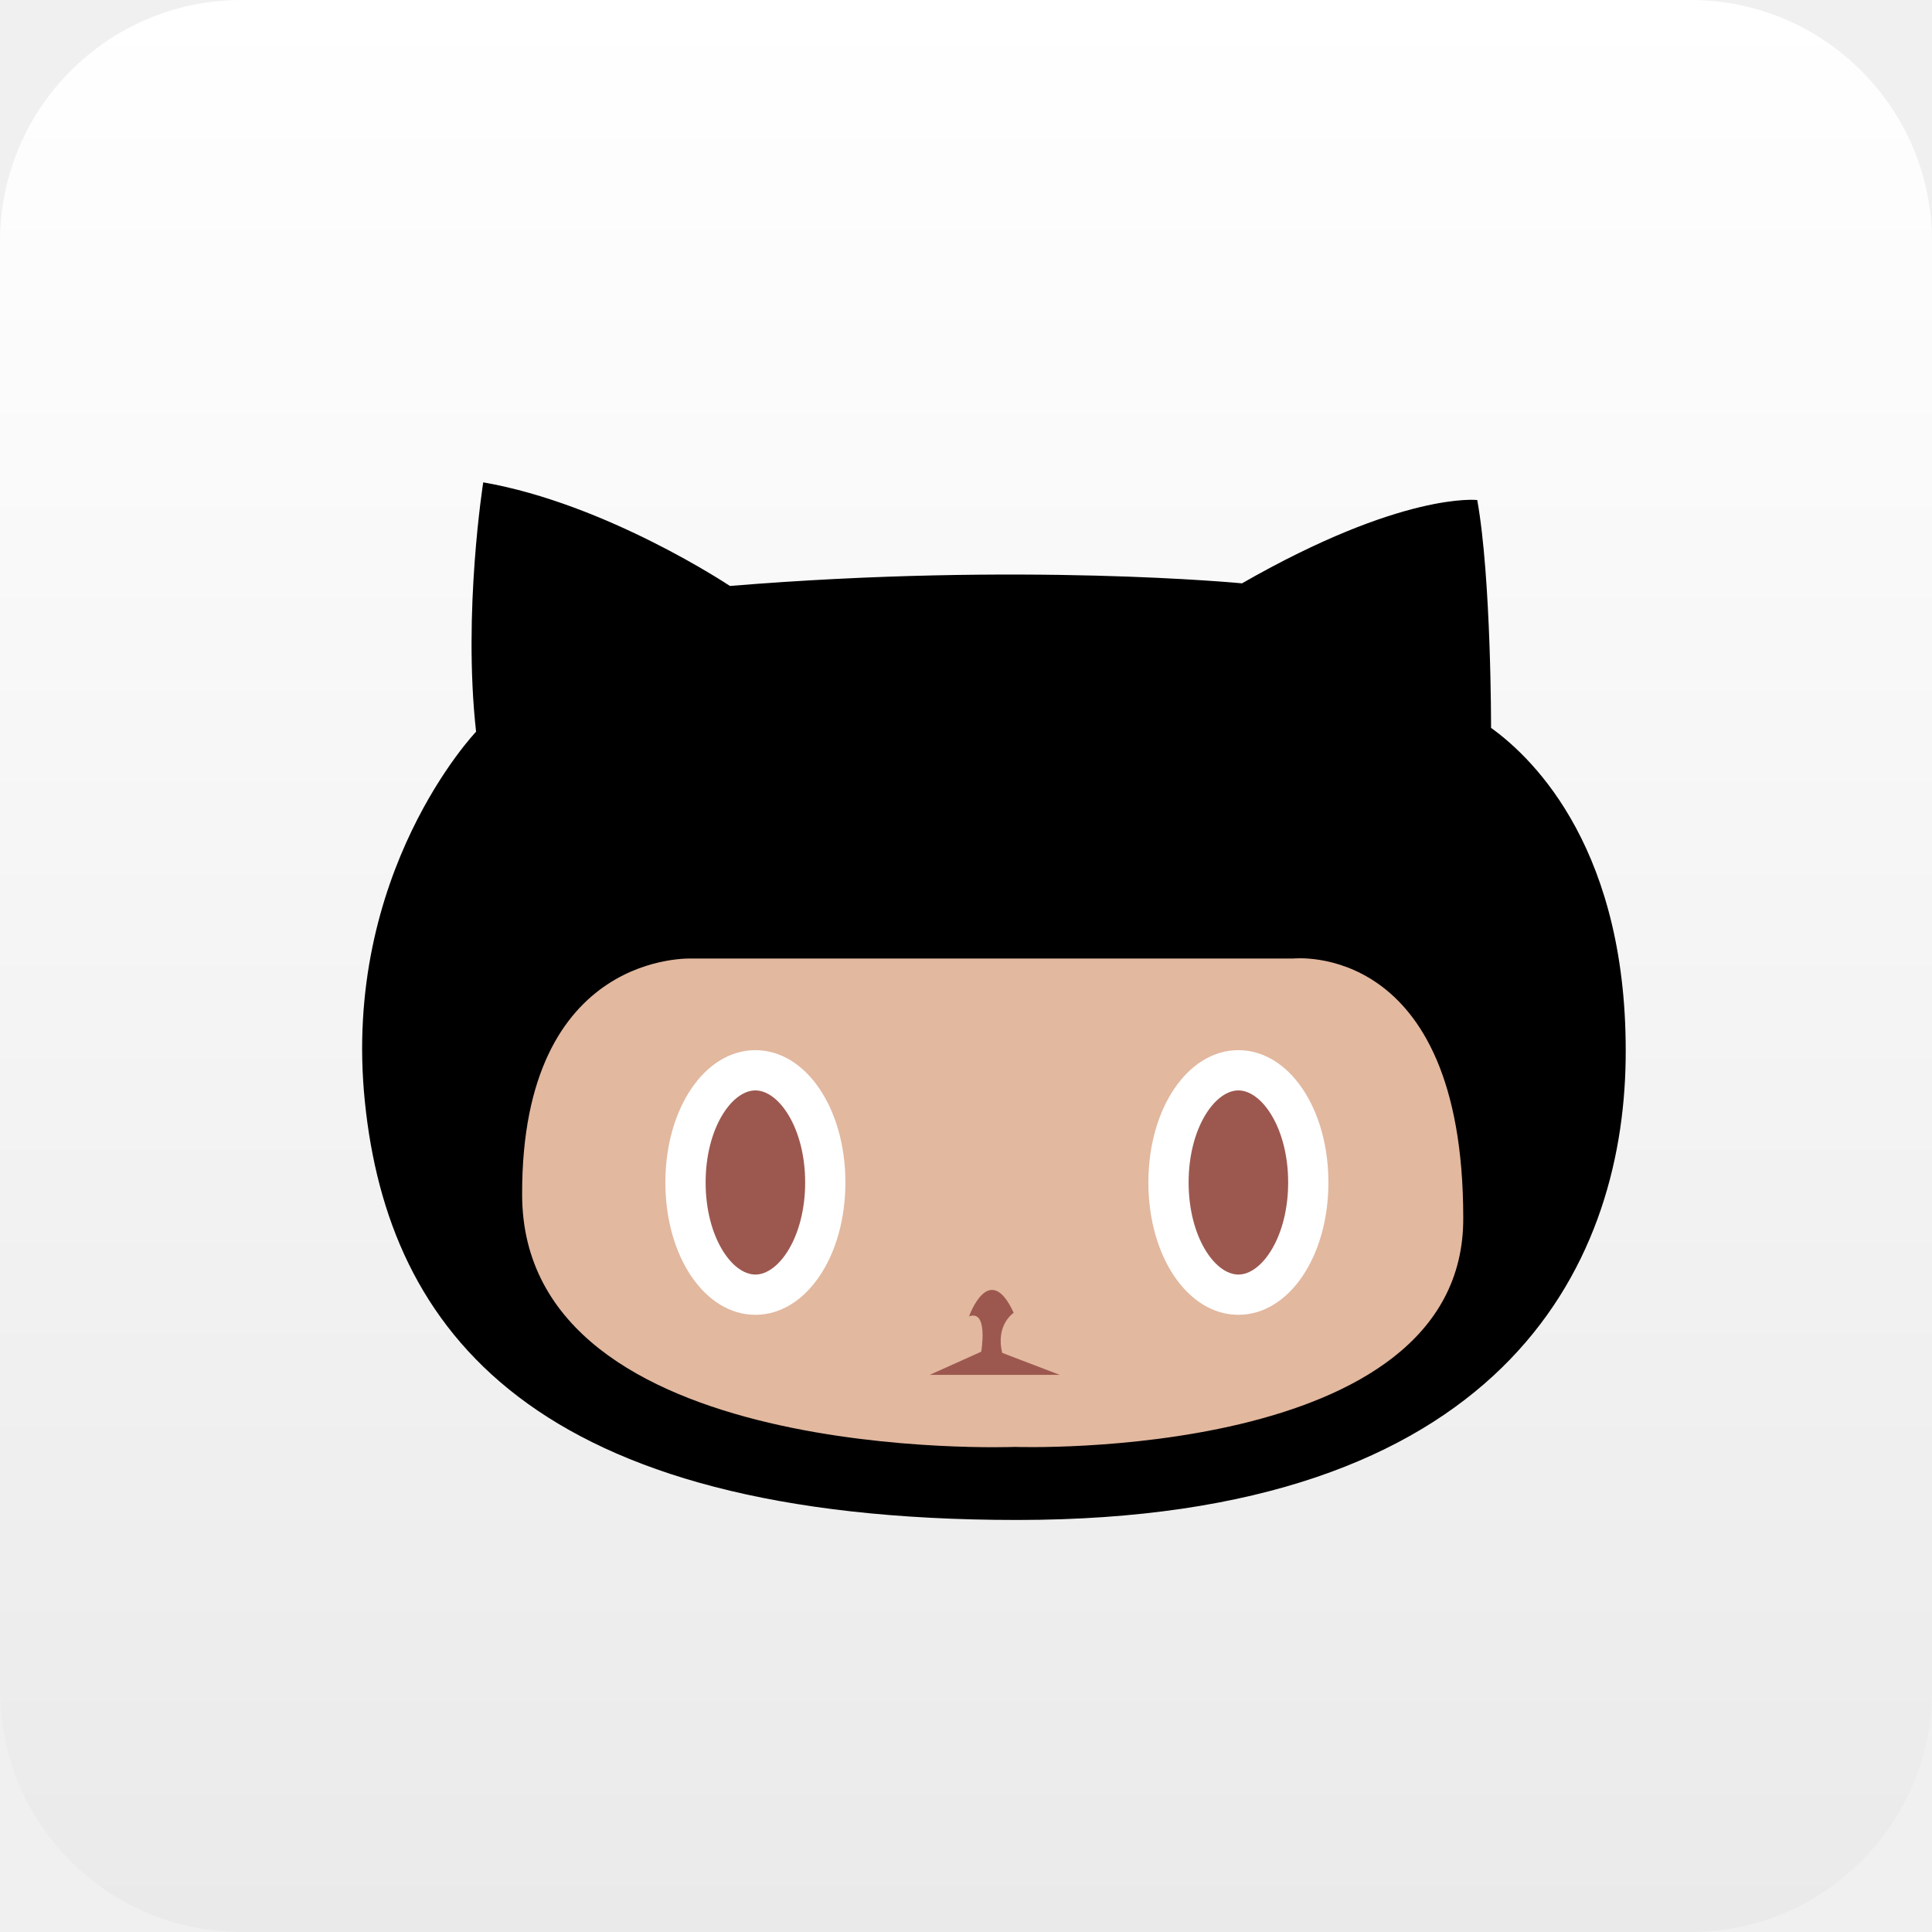
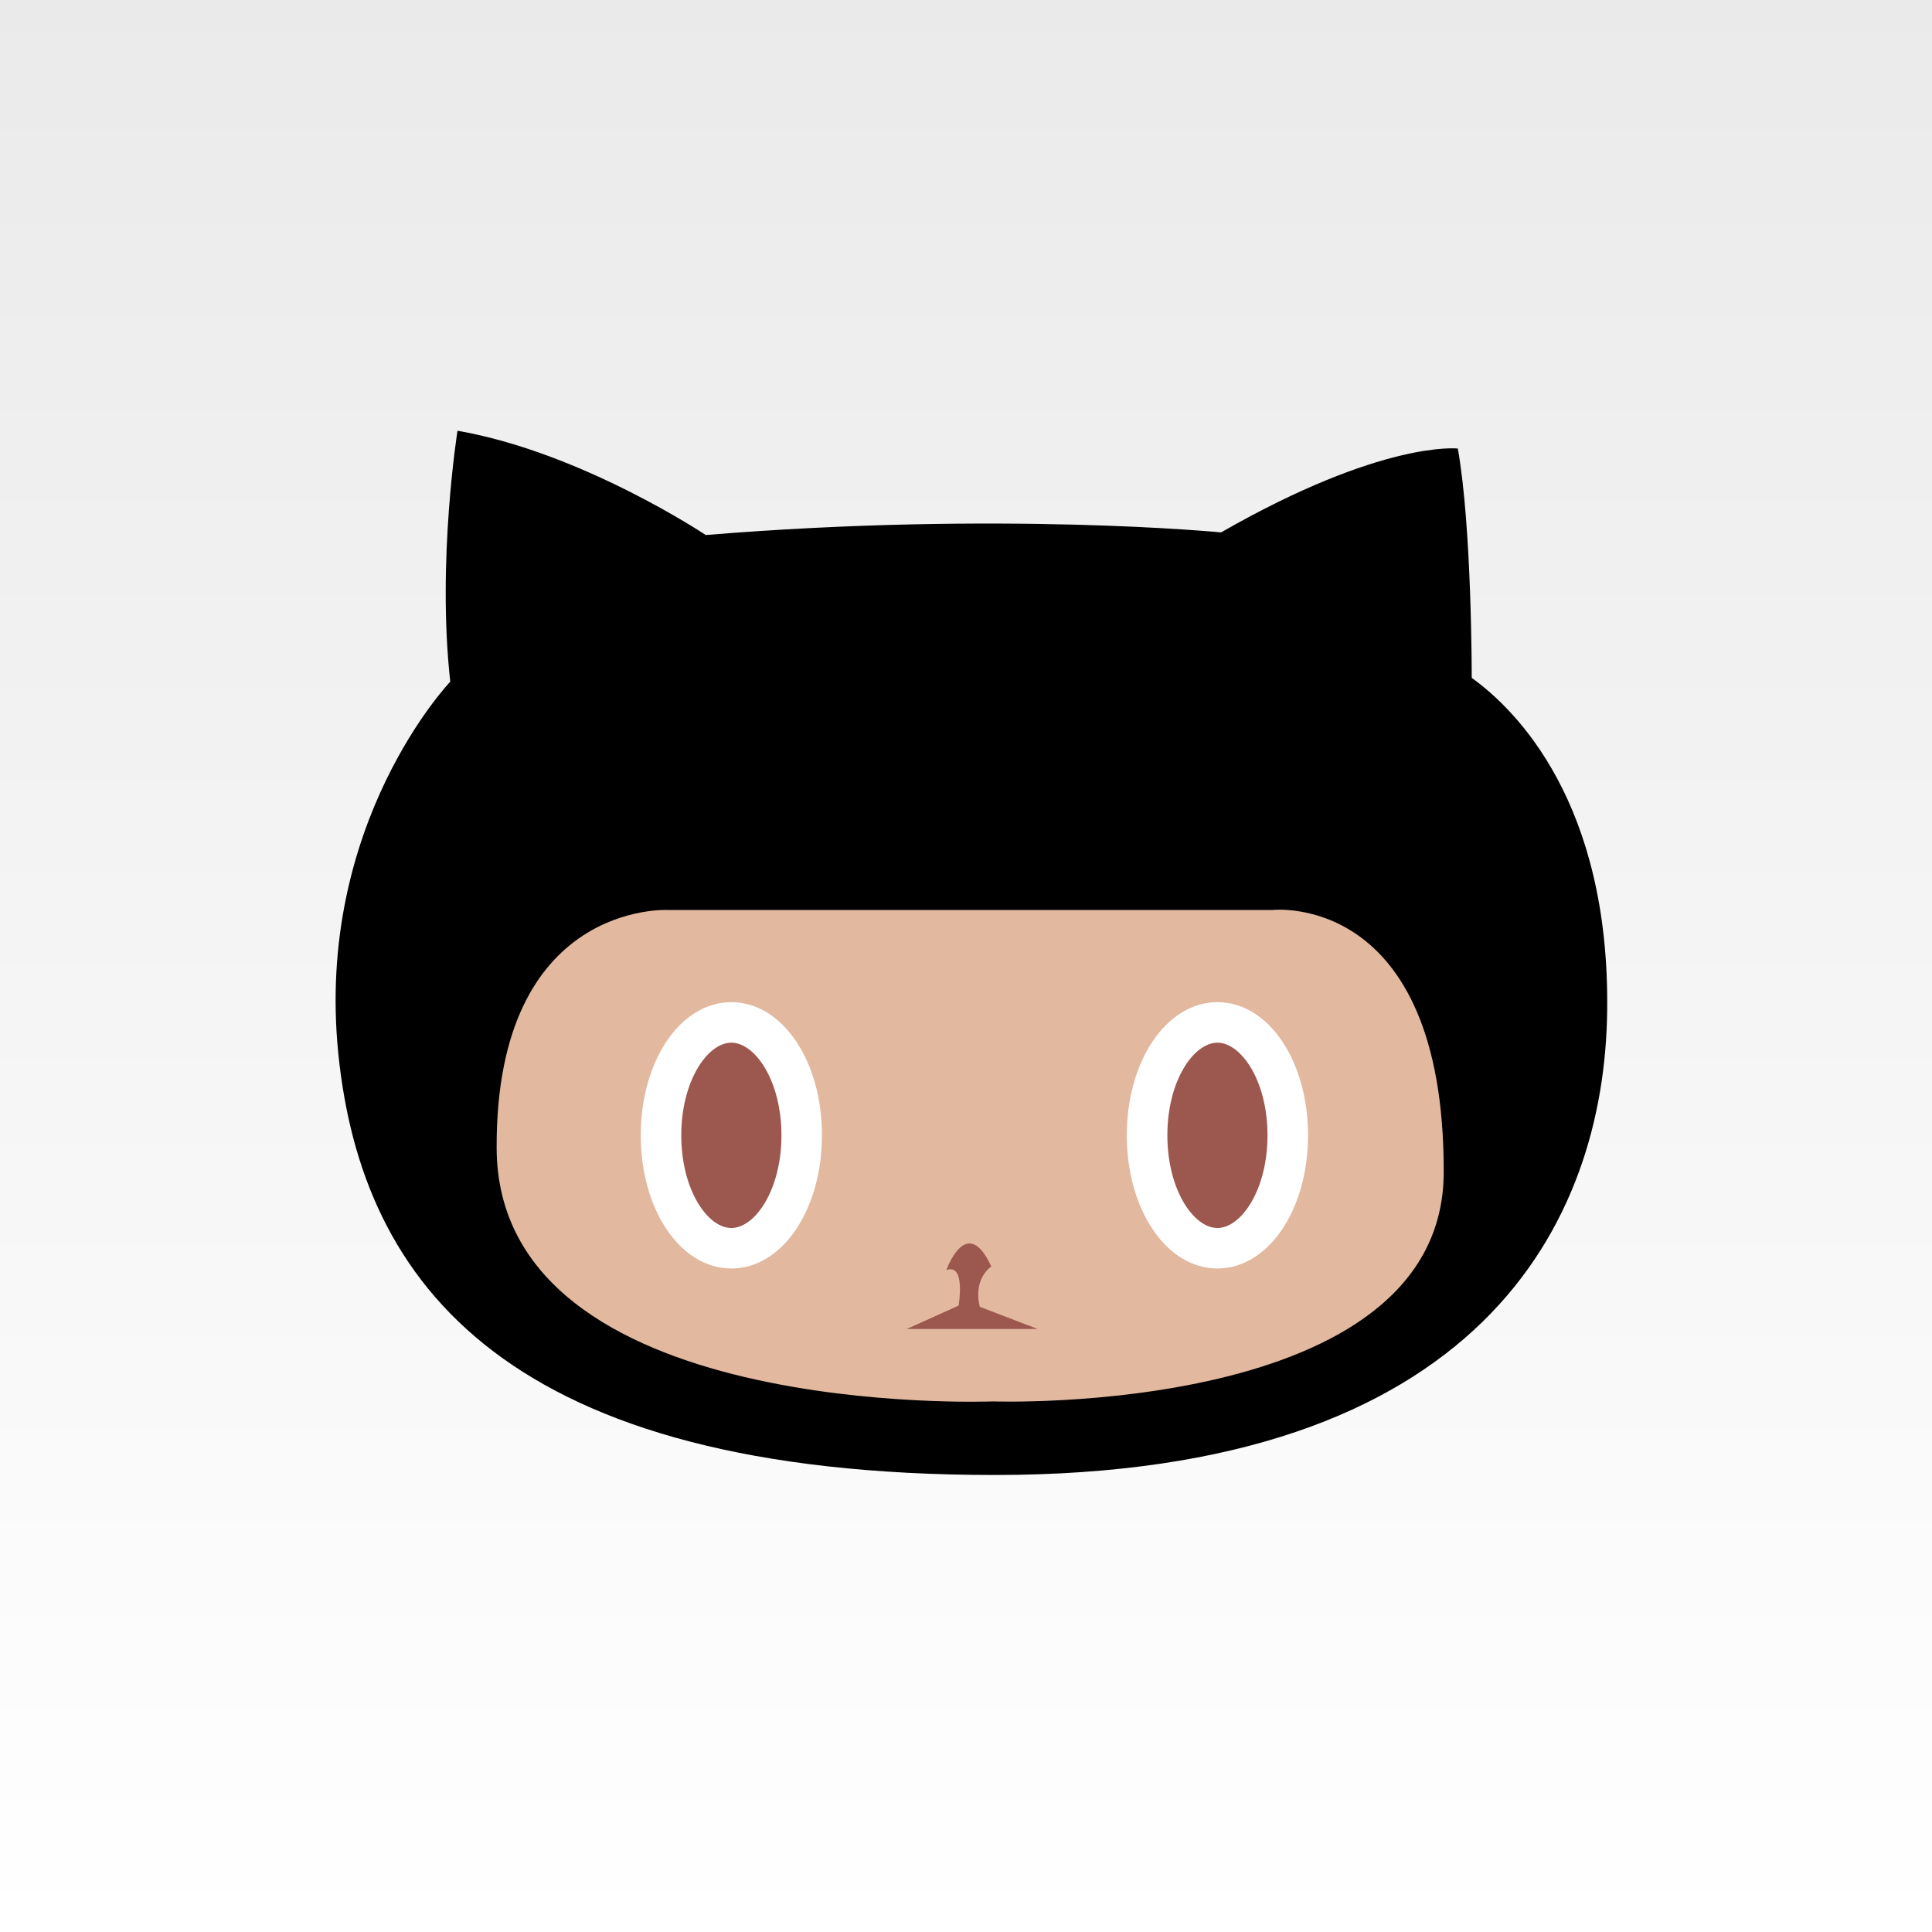
- <svg xmlns="http://www.w3.org/2000/svg" version="1.1" id="Icon" x="0px" y="0px" viewBox="0 0 48 48" enable-background="new 0 0 48 48" xml:space="preserve">
-   <linearGradient id="SVGID_1_" gradientUnits="userSpaceOnUse" x1="24" y1="0" x2="24" y2="48.001">
-     <stop offset="0" style="stop-color:#FFFFFF" />
-     <stop offset="1" style="stop-color:#EAEAEA" />
+ <svg xmlns="http://www.w3.org/2000/svg" width="67" height="67">
+   <linearGradient y2="0" x2="0.5" y1="1" x1="0.5" id="SVGID_1_">
+     <stop stop-color="#FFFFFF" offset="0" />
+     <stop stop-color="#EAEAEA" offset="1" />
  </linearGradient>
-   <path fill-rule="evenodd" clip-rule="evenodd" fill="url(#SVGID_1_)" d="M48,42c0,3.313-2.687,6-6,6H6c-3.313,0-6-2.687-6-6V6  c0-3.313,2.687-6,6-6h36c3.313,0,6,2.687,6,6V42z" />
-   <path fill-rule="evenodd" clip-rule="evenodd" fill="none" d="M27.695,29.811c0,0,1.519,5.062,5.974,4.05  c4.456-1.013,4.759-6.684,2.127-9.619C33.163,21.305,26.379,25.962,27.695,29.811z" />
-   <path fill-rule="evenodd" clip-rule="evenodd" d="M11.828,18.179c0,0-3.344,3.499-2.763,9.192  c0.581,5.694,4.186,10.392,16.208,10.392c12.021,0,15.045-6.275,15.116-11.436c0.071-5.159-2.253-7.46-3.344-8.243  c0,0,0.007-3.704-0.343-5.661c0,0-1.85-0.219-5.845,2.07c0,0-5.454-0.533-12.722,0.065c0,0-3.053-2.04-6.129-2.574  C12.006,11.984,11.496,15.196,11.828,18.179z" />
-   <path fill-rule="evenodd" clip-rule="evenodd" fill="#E2B89F" d="M17.211,23.815h14.916c0,0,4.227-0.475,4.227,6.44  c0.034,6.086-11.139,5.693-11.139,5.693s-12.236,0.486-12.243-6.269C12.956,23.579,17.211,23.815,17.211,23.815z" />
  <g>
-     <g>
-       <path fill-rule="evenodd" clip-rule="evenodd" fill="#9C584F" d="M30.767,26.591c0.959,0,1.737,1.25,1.737,2.787    c0,1.54-0.778,2.788-1.737,2.788c-0.958,0-1.736-1.248-1.736-2.788C29.03,27.841,29.809,26.591,30.767,26.591z" />
-       <path fill="#FFFFFF" d="M30.767,32.666c-1.254,0-2.236-1.444-2.236-3.288c0-1.843,0.982-3.287,2.236-3.287    c1.255,0,2.237,1.444,2.237,3.287C33.004,31.222,32.021,32.666,30.767,32.666z M30.767,27.091c-0.585,0-1.236,0.939-1.236,2.287    c0,1.349,0.651,2.288,1.236,2.288s1.237-0.939,1.237-2.288C32.004,28.03,31.352,27.091,30.767,27.091z" />
+     <rect id="svg_22" height="67" width="67" fill="url(#SVGID_1_)" />
+     <path id="svg_23" d="m37.902,39.979c0,0 2.135,7.11 8.392,5.689c6.26,-1.423 6.687,-9.389 2.989,-13.512c-3.7,-4.125 -13.229,2.417 -11.381,7.823z" fill="none" />
+     <path id="svg_24" d="m15.615,23.64c0,0 -4.698,4.915 -3.881,12.912c0.815,7.999 5.88,14.599 22.768,14.599c16.886,0 21.134,-8.814 21.233,-16.065c0.1,-7.246 -3.164,-10.478 -4.697,-11.578c0,0 0.009,-5.203 -0.482,-7.953c0,0 -2.598,-0.307 -8.21,2.908c0,0 -7.661,-0.748 -17.871,0.091c0,0 -4.289,-2.865 -8.609,-3.616c-0.001,0 -0.718,4.512 -0.251,8.702z" />
+     <path id="svg_25" d="m23.176,31.557h20.953c0,0 5.938,-0.667 5.938,9.046c0.048,8.549 -15.646,7.997 -15.646,7.997s-17.188,0.683 -17.198,-8.806c-0.024,-8.569 5.953,-8.237 5.953,-8.237z" fill="#E2B89F" />
+     <g id="svg_26">
+       <g id="svg_27">
+         <path id="svg_28" d="m42.219,35.457c1.347,0 2.44,1.755 2.44,3.914c0,2.165 -1.094,3.917 -2.44,3.917c-1.346,0 -2.438,-1.752 -2.438,-3.917c-0.002,-2.159 1.092,-3.914 2.438,-3.914z" fill="#9C584F" />
+         <path id="svg_29" d="m42.219,43.99c-1.762,0 -3.142,-2.029 -3.142,-4.619c0,-2.589 1.38,-4.617 3.142,-4.617c1.763,0 3.143,2.028 3.143,4.617c-0.001,2.59 -1.382,4.619 -3.143,4.619zm0,-7.831c-0.822,0 -1.736,1.318 -1.736,3.212c0,1.896 0.914,3.215 1.736,3.215s1.737,-1.319 1.737,-3.215c0,-1.893 -0.915,-3.212 -1.737,-3.212z" fill="#FFFFFF" />
+       </g>
    </g>
+     <g id="svg_30">
+       <g id="svg_31">
+         <path id="svg_32" d="m25.362,35.457c1.347,0 2.439,1.755 2.439,3.914c0,2.165 -1.092,3.917 -2.439,3.917c-1.346,0 -2.439,-1.752 -2.439,-3.917c-0.001,-2.159 1.093,-3.914 2.439,-3.914z" fill="#9C584F" />
+         <path id="svg_33" d="m25.362,43.99c-1.761,0 -3.141,-2.029 -3.141,-4.619c0,-2.589 1.379,-4.617 3.141,-4.617s3.143,2.028 3.143,4.617c-0.001,2.59 -1.382,4.619 -3.143,4.619zm0,-7.831c-0.822,0 -1.736,1.318 -1.736,3.212c0,1.896 0.914,3.215 1.736,3.215c0.822,0 1.738,-1.319 1.738,-3.215c0,-1.893 -0.916,-3.212 -1.738,-3.212z" fill="#FFFFFF" />
+       </g>
+     </g>
+     <path id="svg_34" d="m32.819,44.046c0,0 0.701,-1.992 1.558,-0.126c0,0 -0.643,0.417 -0.399,1.399l2.005,0.768h-4.537l1.797,-0.809c0,0 0.259,-1.483 -0.424,-1.232z" fill="#9C584F" />
  </g>
-   <g>
-     <g>
-       <path fill-rule="evenodd" clip-rule="evenodd" fill="#9C584F" d="M18.767,26.591c0.959,0,1.737,1.25,1.737,2.787    c0,1.54-0.778,2.788-1.737,2.788c-0.958,0-1.736-1.248-1.736-2.788C17.03,27.841,17.809,26.591,18.767,26.591z" />
-       <path fill="#FFFFFF" d="M18.767,32.666c-1.254,0-2.236-1.444-2.236-3.288c0-1.843,0.982-3.287,2.236-3.287    c1.254,0,2.237,1.444,2.237,3.287C21.004,31.222,20.021,32.666,18.767,32.666z M18.767,27.091c-0.585,0-1.236,0.939-1.236,2.287    c0,1.349,0.651,2.288,1.236,2.288c0.585,0,1.237-0.939,1.237-2.288C20.004,28.03,19.352,27.091,18.767,27.091z" />
-     </g>
-   </g>
-   <path fill-rule="evenodd" clip-rule="evenodd" fill="#9C584F" d="M24.076,32.705c0,0,0.499-1.418,1.109-0.089  c0,0-0.457,0.297-0.285,0.996l1.428,0.546h-3.23l1.28-0.575C24.378,33.583,24.562,32.527,24.076,32.705z" />
</svg>
